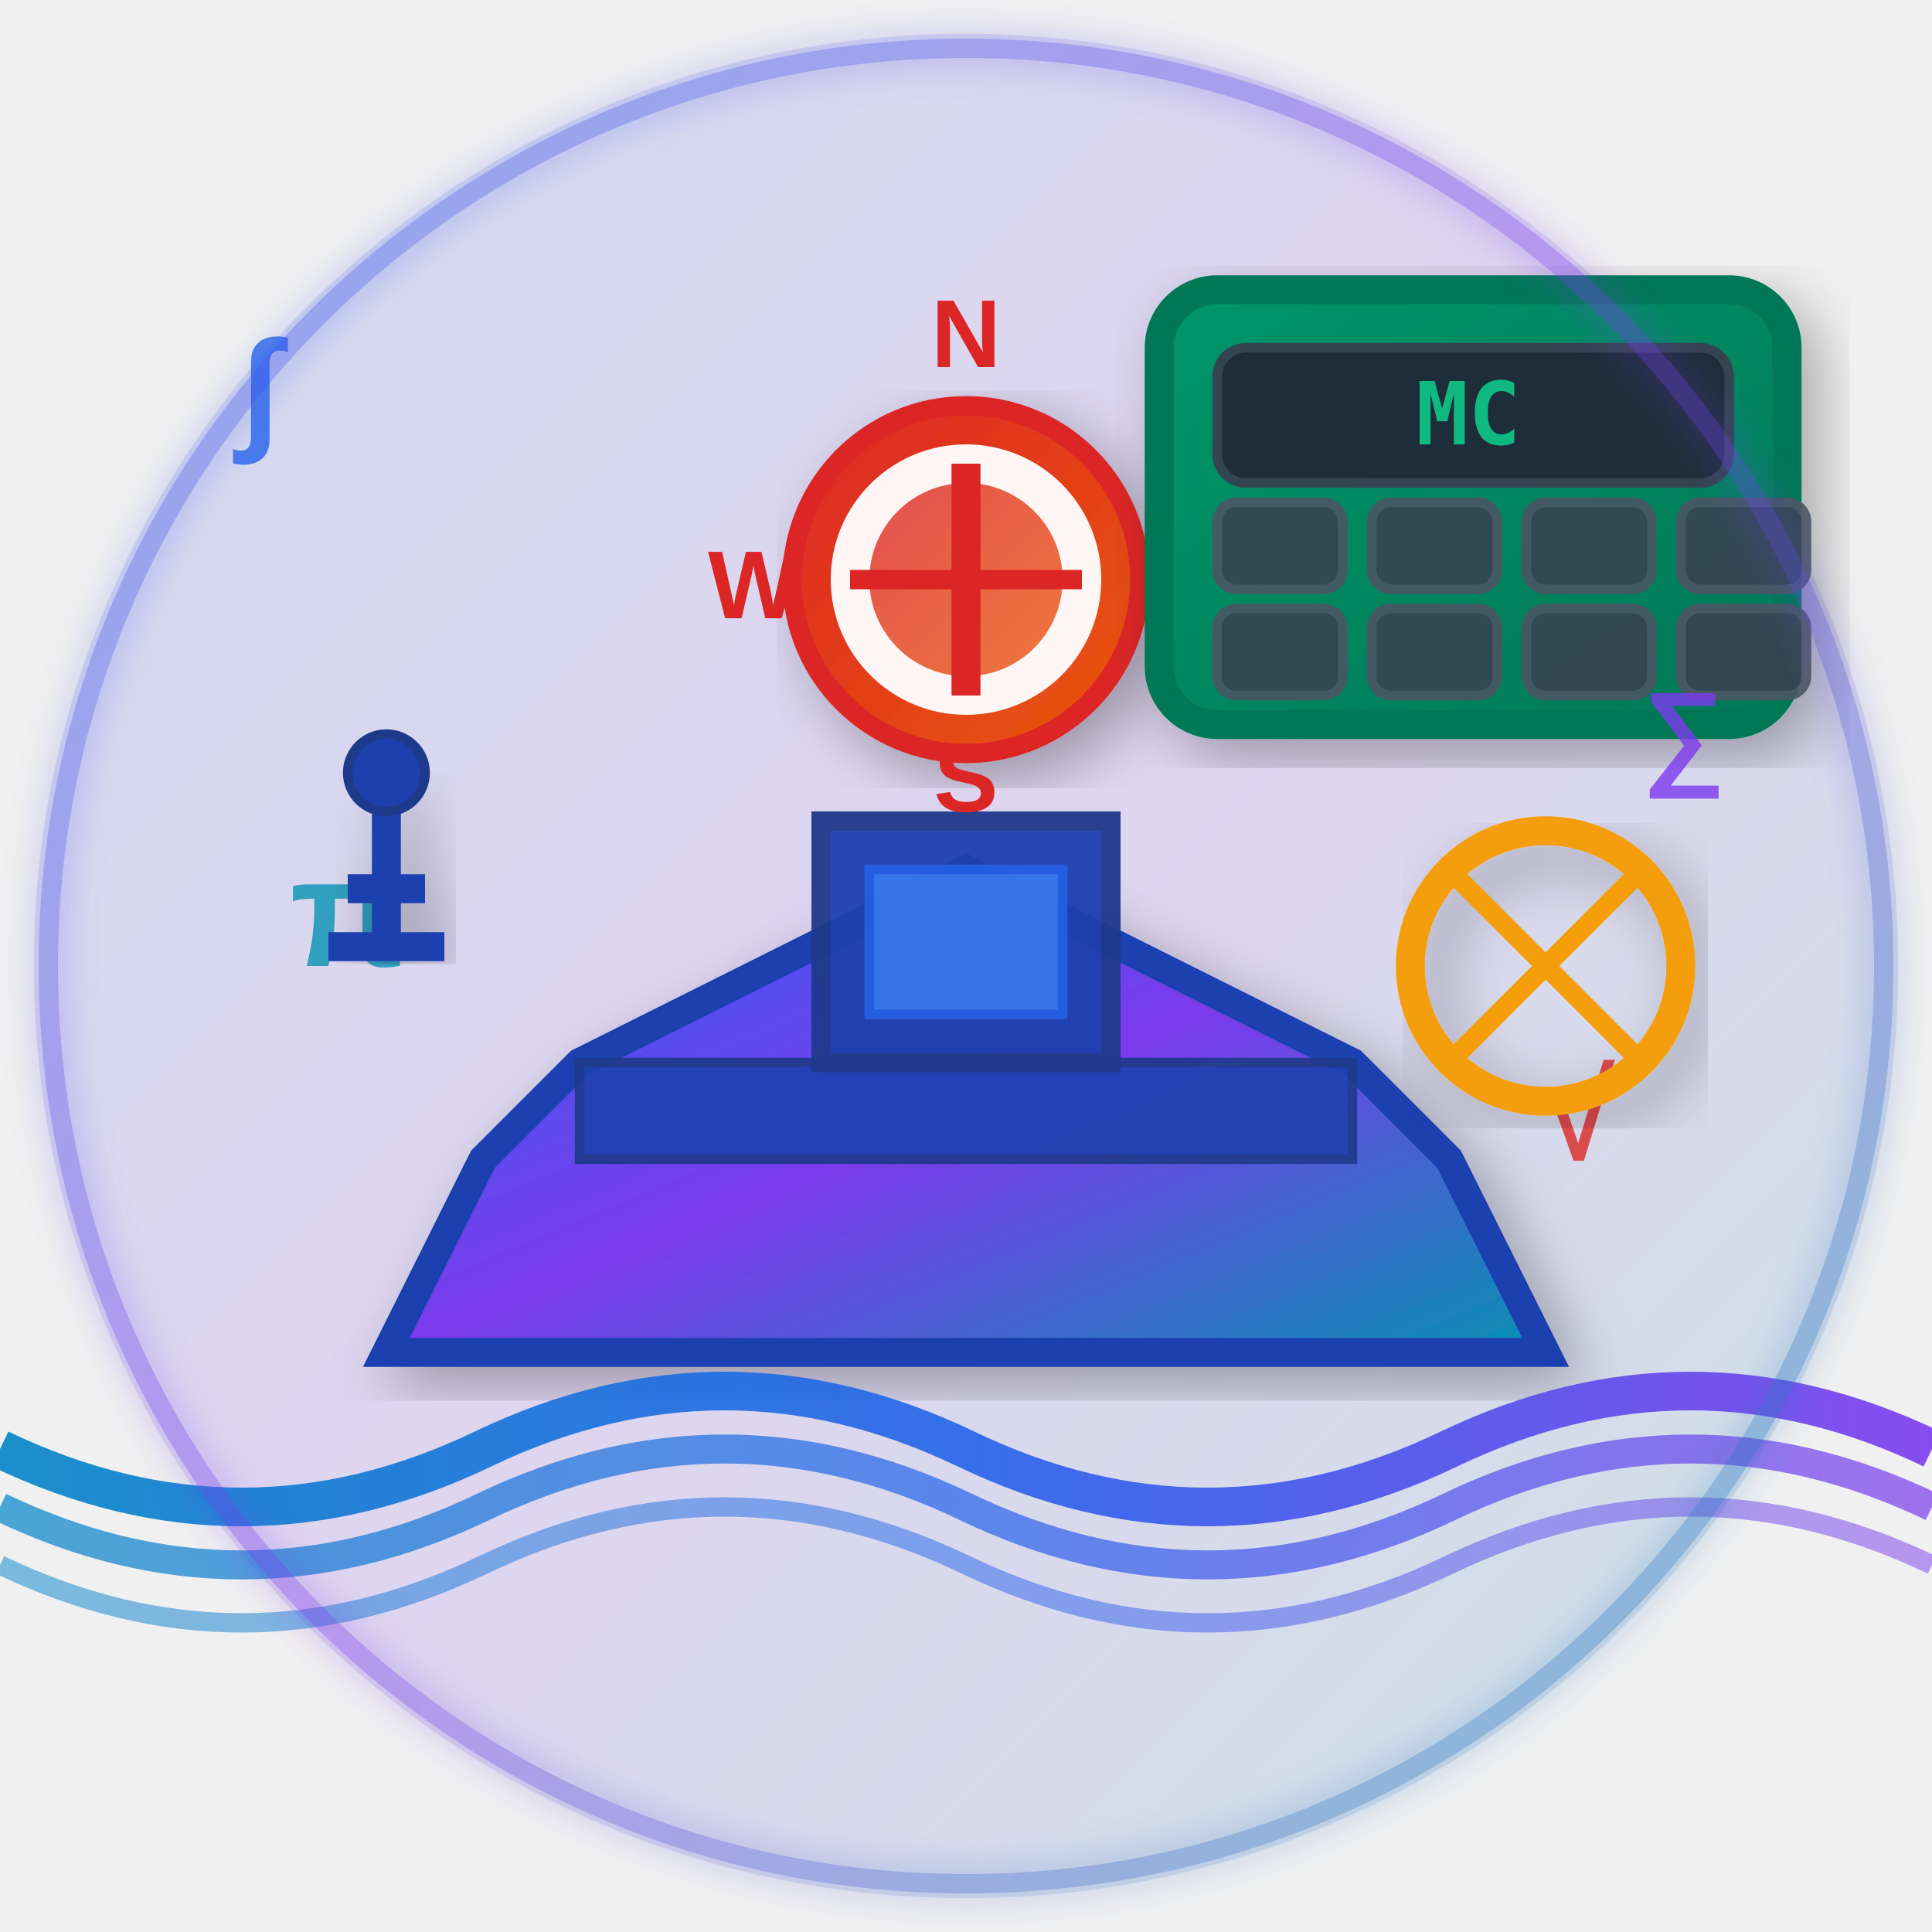
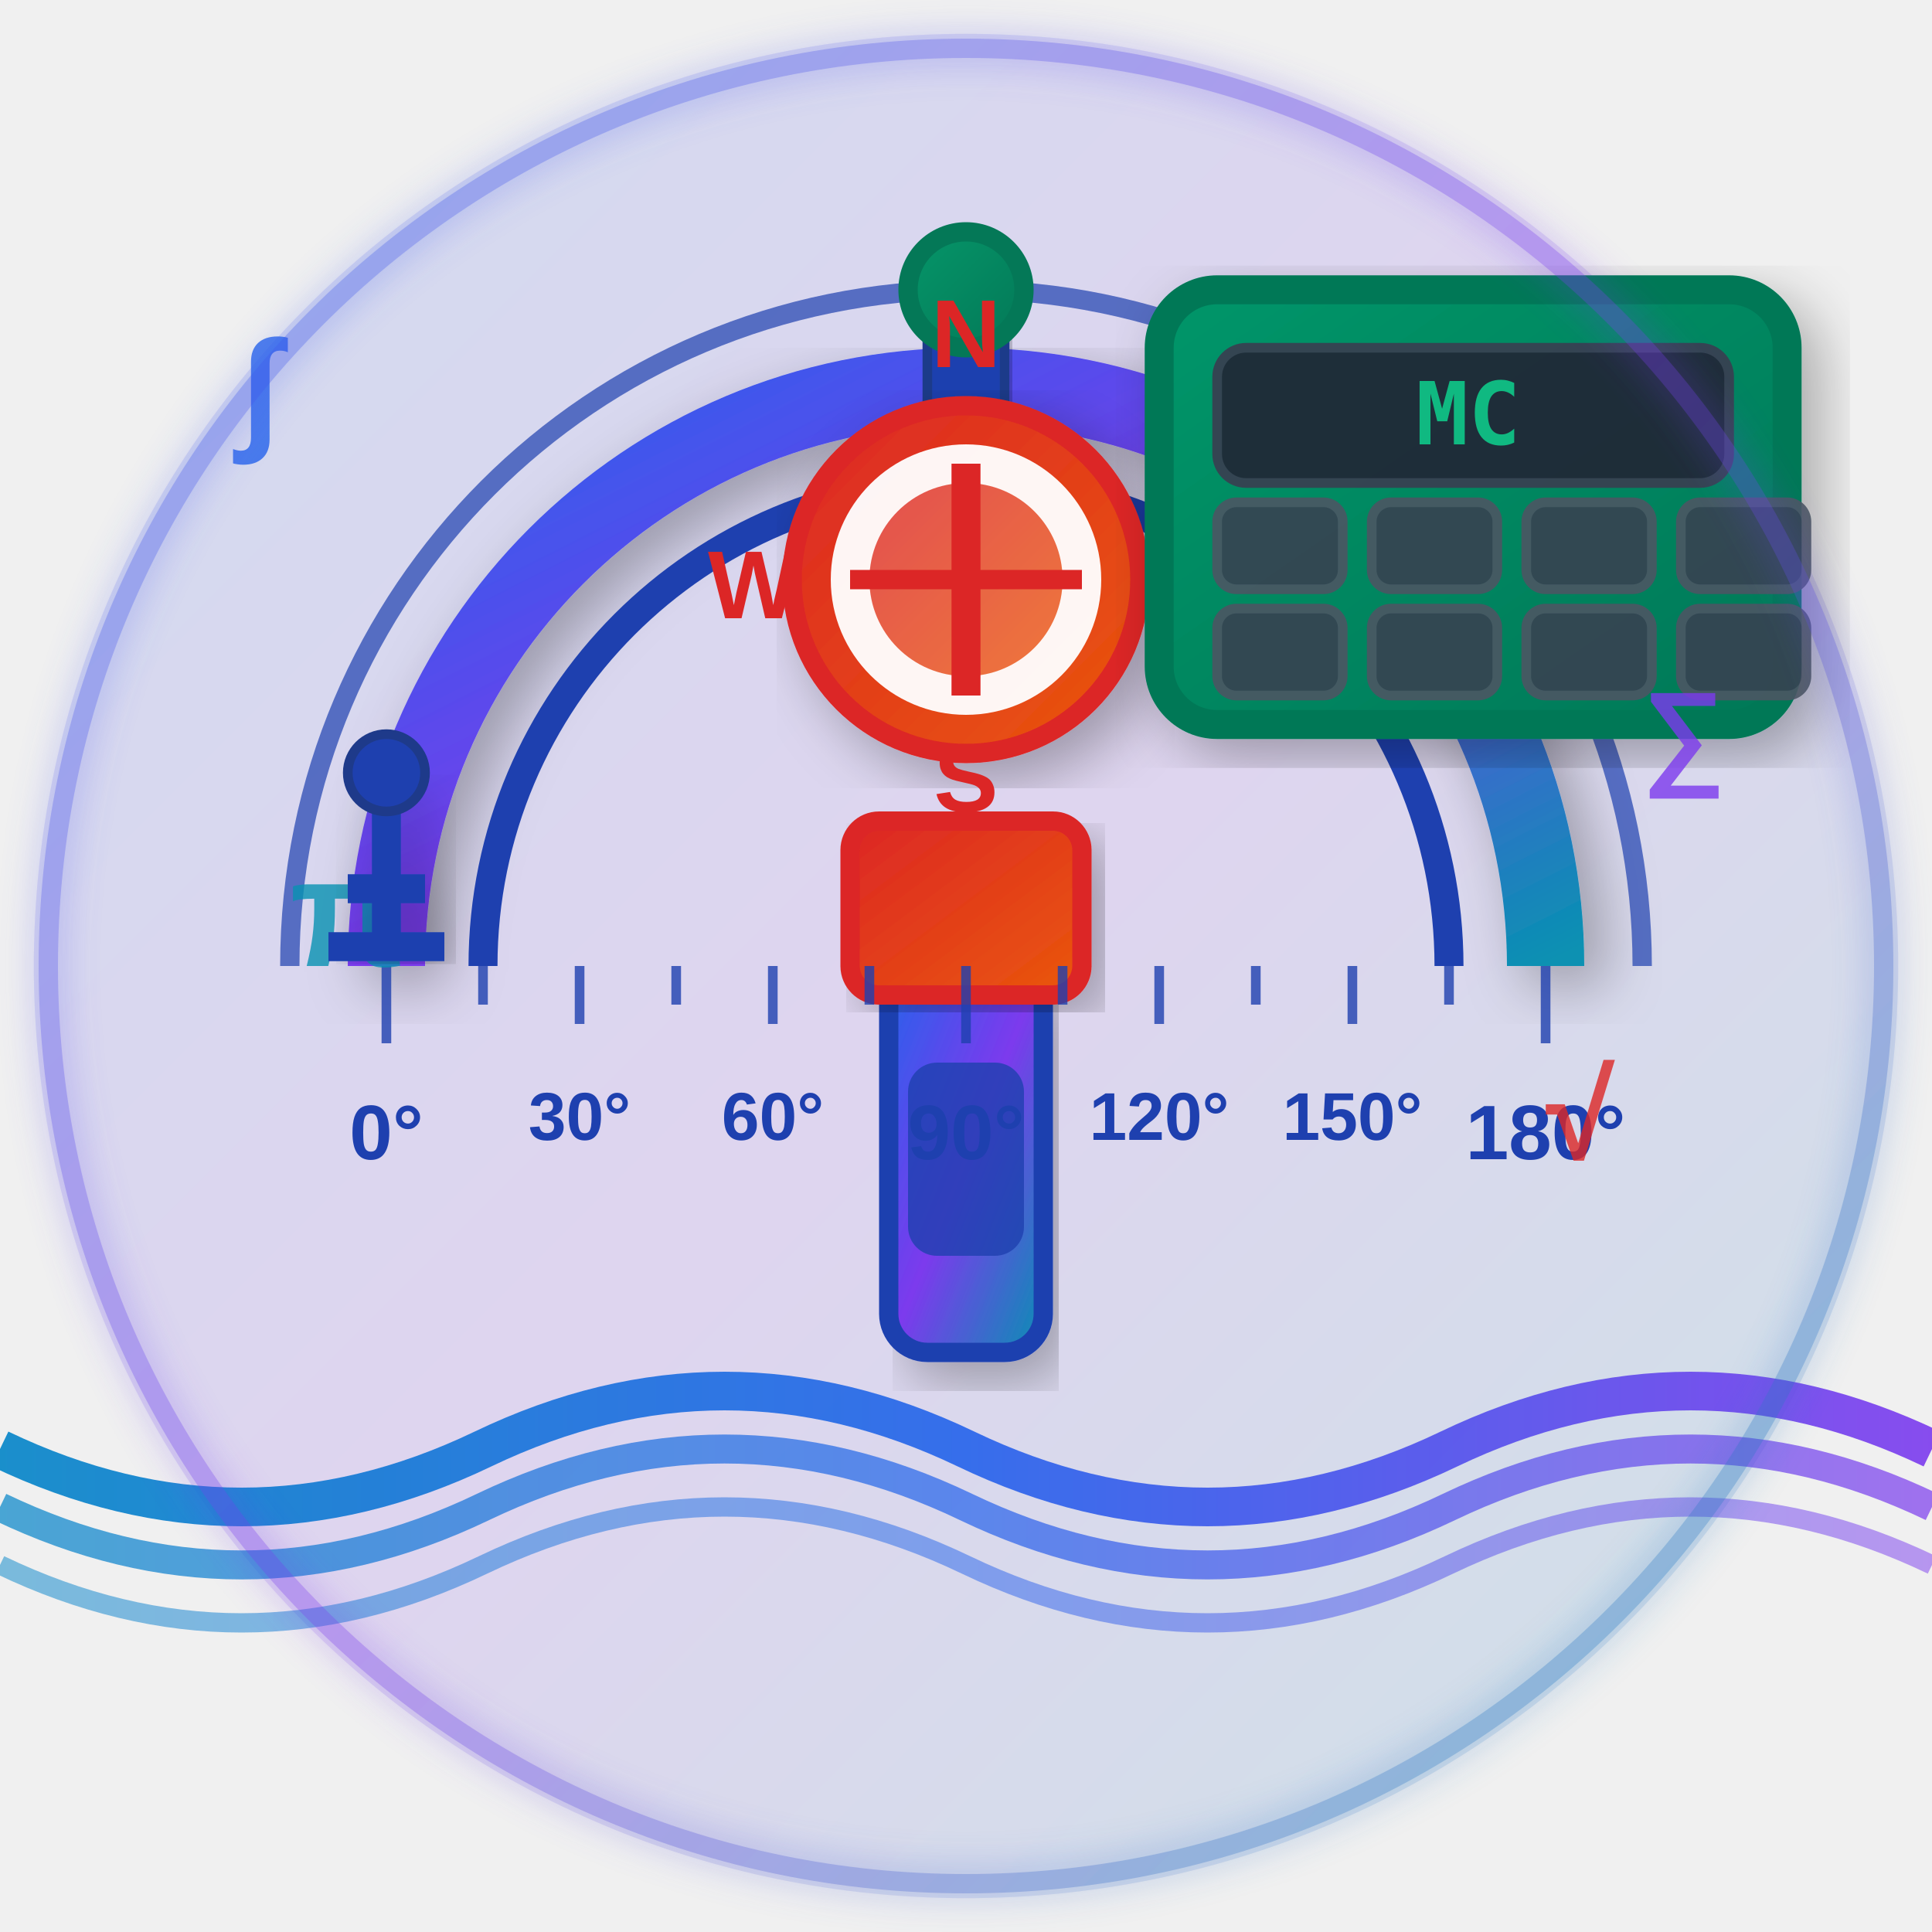
<svg xmlns="http://www.w3.org/2000/svg" width="200" height="200" viewBox="0 0 200 200">
  <defs>
-     <linearGradient id="shipGradient" x1="0%" y1="0%" x2="100%" y2="100%">
+     <linearGradient id="sextantGradient" x1="0%" y1="0%" x2="100%" y2="100%">
      <stop offset="0%" style="stop-color:#2563EB;stop-opacity:1" />
      <stop offset="50%" style="stop-color:#7C3AED;stop-opacity:1" />
      <stop offset="100%" style="stop-color:#0891B2;stop-opacity:1" />
    </linearGradient>
    <linearGradient id="compassGradient" x1="0%" y1="0%" x2="100%" y2="100%">
      <stop offset="0%" style="stop-color:#DC2626;stop-opacity:1" />
      <stop offset="100%" style="stop-color:#EA580C;stop-opacity:1" />
    </linearGradient>
    <linearGradient id="waveGradient" x1="0%" y1="0%" x2="100%" y2="0%">
      <stop offset="0%" style="stop-color:#0284C7;stop-opacity:1" />
      <stop offset="50%" style="stop-color:#2563EB;stop-opacity:1" />
      <stop offset="100%" style="stop-color:#7C3AED;stop-opacity:1" />
    </linearGradient>
    <linearGradient id="calcGradient" x1="0%" y1="0%" x2="100%" y2="100%">
      <stop offset="0%" style="stop-color:#059669;stop-opacity:1" />
      <stop offset="100%" style="stop-color:#047857;stop-opacity:1" />
    </linearGradient>
    <filter id="glow">
      <feGaussianBlur stdDeviation="2" result="coloredBlur" />
      <feMerge>
        <feMergeNode in="coloredBlur" />
        <feMergeNode in="SourceGraphic" />
      </feMerge>
    </filter>
    <filter id="dropShadow">
      <feDropShadow dx="2" dy="2" stdDeviation="3" flood-color="#000000" flood-opacity="0.3" />
    </filter>
  </defs>
-   <circle cx="100" cy="100" r="95" fill="url(#shipGradient)" opacity="0.15" stroke="url(#shipGradient)" stroke-width="3" />
-   <path d="M 40 140 L 160 140 L 150 120 L 140 110 L 130 105 L 120 100 L 110 95 L 100 90 L 90 95 L 80 100 L 70 105 L 60 110 L 50 120 Z" fill="url(#shipGradient)" stroke="#1E40AF" stroke-width="3" filter="url(#dropShadow)" />
-   <rect x="60" y="110" width="80" height="10" fill="#1E40AF" opacity="0.9" stroke="#1E3A8A" stroke-width="1" />
-   <rect x="85" y="85" width="30" height="25" fill="#1E40AF" opacity="0.95" stroke="#1E3A8A" stroke-width="2" />
-   <rect x="90" y="90" width="20" height="15" fill="#3B82F6" opacity="0.8" stroke="#2563EB" stroke-width="1" />
-   <line x1="100" y1="85" x2="100" y2="60" stroke="#1E40AF" stroke-width="4" filter="url(#dropShadow)" />
+   <circle cx="100" cy="100" r="95" fill="url(#sextantGradient)" opacity="0.15" stroke="url(#sextantGradient)" stroke-width="3" />
+   <g transform="translate(100, 100)">
+     <path d="M -60 0 A 60 60 0 0 1 60 0" fill="none" stroke="url(#sextantGradient)" stroke-width="8" filter="url(#dropShadow)" />
+     <path d="M -50 0 A 50 50 0 0 1 50 0" fill="none" stroke="#1E40AF" stroke-width="3" />
+     <path d="M -70 0 A 70 70 0 0 1 70 0" fill="none" stroke="#1E40AF" stroke-width="2" opacity="0.7" />
+     <rect x="-8" y="0" width="16" height="40" rx="4" fill="url(#sextantGradient)" stroke="#1E40AF" stroke-width="2" filter="url(#dropShadow)" />
+     <rect x="-6" y="10" width="12" height="20" rx="3" fill="#1E40AF" opacity="0.8" />
+     <line x1="0" y1="0" x2="0" y2="-50" stroke="#1E40AF" stroke-width="4" filter="url(#dropShadow)" />
+     <rect x="-8" y="-55" width="16" height="12" rx="2" fill="url(#compassGradient)" stroke="#DC2626" stroke-width="2" filter="url(#dropShadow)" />
+     <rect x="-12" y="-15" width="24" height="18" rx="3" fill="url(#compassGradient)" stroke="#DC2626" stroke-width="2" filter="url(#dropShadow)" />
+     <rect x="-4" y="-70" width="8" height="25" rx="2" fill="#1E40AF" stroke="#1E3A8A" stroke-width="1" filter="url(#dropShadow)" />
+     <circle cx="0" cy="-70" r="6" fill="url(#calcGradient)" stroke="#047857" stroke-width="2" />
+     <g stroke="#1E40AF" stroke-width="1" opacity="0.8">
+       <line x1="-60" y1="0" x2="-60" y2="8" />
+       <line x1="-40" y1="0" x2="-40" y2="6" />
+       <line x1="-20" y1="0" x2="-20" y2="6" />
+       <line x1="0" y1="0" x2="0" y2="8" />
+       <line x1="20" y1="0" x2="20" y2="6" />
+       <line x1="40" y1="0" x2="40" y2="6" />
+       <line x1="60" y1="0" x2="60" y2="8" />
+       <line x1="-50" y1="0" x2="-50" y2="4" />
+       <line x1="-30" y1="0" x2="-30" y2="4" />
+       <line x1="-10" y1="0" x2="-10" y2="4" />
+       <line x1="10" y1="0" x2="10" y2="4" />
+       <line x1="30" y1="0" x2="30" y2="4" />
+       <line x1="50" y1="0" x2="50" y2="4" />
+     </g>
+     <text x="-60" y="20" text-anchor="middle" font-size="8" font-weight="bold" fill="#1E40AF" font-family="Arial, sans-serif">0°</text>
+     <text x="-40" y="18" text-anchor="middle" font-size="7" font-weight="bold" fill="#1E40AF" font-family="Arial, sans-serif">30°</text>
+     <text x="-20" y="18" text-anchor="middle" font-size="7" font-weight="bold" fill="#1E40AF" font-family="Arial, sans-serif">60°</text>
+     <text x="0" y="20" text-anchor="middle" font-size="8" font-weight="bold" fill="#1E40AF" font-family="Arial, sans-serif">90°</text>
+     <text x="20" y="18" text-anchor="middle" font-size="7" font-weight="bold" fill="#1E40AF" font-family="Arial, sans-serif">120°</text>
+     <text x="40" y="18" text-anchor="middle" font-size="7" font-weight="bold" fill="#1E40AF" font-family="Arial, sans-serif">150°</text>
+     <text x="60" y="20" text-anchor="middle" font-size="8" font-weight="bold" fill="#1E40AF" font-family="Arial, sans-serif">180°</text>
+   </g>
  <g transform="translate(100, 60)">
    <circle cx="0" cy="0" r="18" fill="url(#compassGradient)" stroke="#DC2626" stroke-width="2" filter="url(#dropShadow)" />
    <circle cx="0" cy="0" r="14" fill="white" opacity="0.95" />
    <circle cx="0" cy="0" r="10" fill="url(#compassGradient)" opacity="0.8" />
    <text x="0" y="-22" text-anchor="middle" font-size="10" font-weight="bold" fill="#DC2626" font-family="Arial, sans-serif">N</text>
    <text x="0" y="24" text-anchor="middle" font-size="10" font-weight="bold" fill="#DC2626" font-family="Arial, sans-serif">S</text>
    <text x="-22" y="4" text-anchor="middle" font-size="10" font-weight="bold" fill="#DC2626" font-family="Arial, sans-serif">W</text>
    <text x="22" y="4" text-anchor="middle" font-size="10" font-weight="bold" fill="#DC2626" font-family="Arial, sans-serif">E</text>
    <line x1="0" y1="-12" x2="0" y2="12" stroke="#DC2626" stroke-width="3" />
    <line x1="-12" y1="0" x2="12" y2="0" stroke="#DC2626" stroke-width="2" />
  </g>
  <g transform="translate(0, 150)">
    <path d="M 0 0 Q 25 12 50 0 T 100 0 T 150 0 T 200 0" fill="none" stroke="url(#waveGradient)" stroke-width="4" opacity="0.9" />
    <path d="M 0 6 Q 25 18 50 6 T 100 6 T 150 6 T 200 6" fill="none" stroke="url(#waveGradient)" stroke-width="3" opacity="0.7" />
    <path d="M 0 12 Q 25 24 50 12 T 100 12 T 150 12 T 200 12" fill="none" stroke="url(#waveGradient)" stroke-width="2" opacity="0.5" />
  </g>
  <g transform="translate(120, 30)">
    <rect x="0" y="0" width="65" height="45" rx="6" fill="url(#calcGradient)" stroke="#047857" stroke-width="3" filter="url(#dropShadow)" />
    <rect x="6" y="6" width="53" height="14" rx="3" fill="#1F2937" opacity="0.95" stroke="#374151" stroke-width="1" />
    <text x="32" y="16" text-anchor="middle" font-size="9" font-family="monospace" fill="#10B981" font-weight="bold">MC</text>
    <rect x="6" y="22" width="13" height="9" rx="2" fill="#374151" opacity="0.9" stroke="#4B5563" stroke-width="1" />
    <rect x="22" y="22" width="13" height="9" rx="2" fill="#374151" opacity="0.9" stroke="#4B5563" stroke-width="1" />
    <rect x="38" y="22" width="13" height="9" rx="2" fill="#374151" opacity="0.9" stroke="#4B5563" stroke-width="1" />
    <rect x="54" y="22" width="13" height="9" rx="2" fill="#374151" opacity="0.9" stroke="#4B5563" stroke-width="1" />
    <rect x="6" y="33" width="13" height="9" rx="2" fill="#374151" opacity="0.9" stroke="#4B5563" stroke-width="1" />
    <rect x="22" y="33" width="13" height="9" rx="2" fill="#374151" opacity="0.9" stroke="#4B5563" stroke-width="1" />
    <rect x="38" y="33" width="13" height="9" rx="2" fill="#374151" opacity="0.9" stroke="#4B5563" stroke-width="1" />
    <rect x="54" y="33" width="13" height="9" rx="2" fill="#374151" opacity="0.9" stroke="#4B5563" stroke-width="1" />
  </g>
  <g opacity="0.8">
    <text x="25" y="45" font-size="14" font-weight="bold" fill="#2563EB" font-family="Arial, sans-serif">∫</text>
    <text x="170" y="80" font-size="12" font-weight="bold" fill="#7C3AED" font-family="Arial, sans-serif">∑</text>
    <text x="30" y="100" font-size="16" font-weight="bold" fill="#0891B2" font-family="Arial, sans-serif">π</text>
    <text x="160" y="120" font-size="13" font-weight="bold" fill="#DC2626" font-family="Arial, sans-serif">√</text>
  </g>
  <g transform="translate(40, 80)">
    <path d="M 0 0 L 0 18 M -6 18 L 6 18 M -4 12 L 4 12" stroke="#1E40AF" stroke-width="3" fill="none" filter="url(#dropShadow)" />
    <circle cx="0" cy="0" r="4" fill="#1E40AF" stroke="#1E3A8A" stroke-width="1" />
  </g>
-   <g transform="translate(160, 100)">
-     <circle cx="0" cy="0" r="14" fill="none" stroke="#F59E0B" stroke-width="3" filter="url(#dropShadow)" />
-     <line x1="-10" y1="-10" x2="10" y2="10" stroke="#F59E0B" stroke-width="2" />
-     <line x1="10" y1="-10" x2="-10" y2="10" stroke="#F59E0B" stroke-width="2" />
-   </g>
-   <circle cx="100" cy="100" r="95" fill="none" stroke="url(#shipGradient)" stroke-width="2" opacity="0.4" filter="url(#glow)" />
+   <circle cx="100" cy="100" r="95" fill="none" stroke="url(#sextantGradient)" stroke-width="2" opacity="0.4" filter="url(#glow)" />
</svg>
